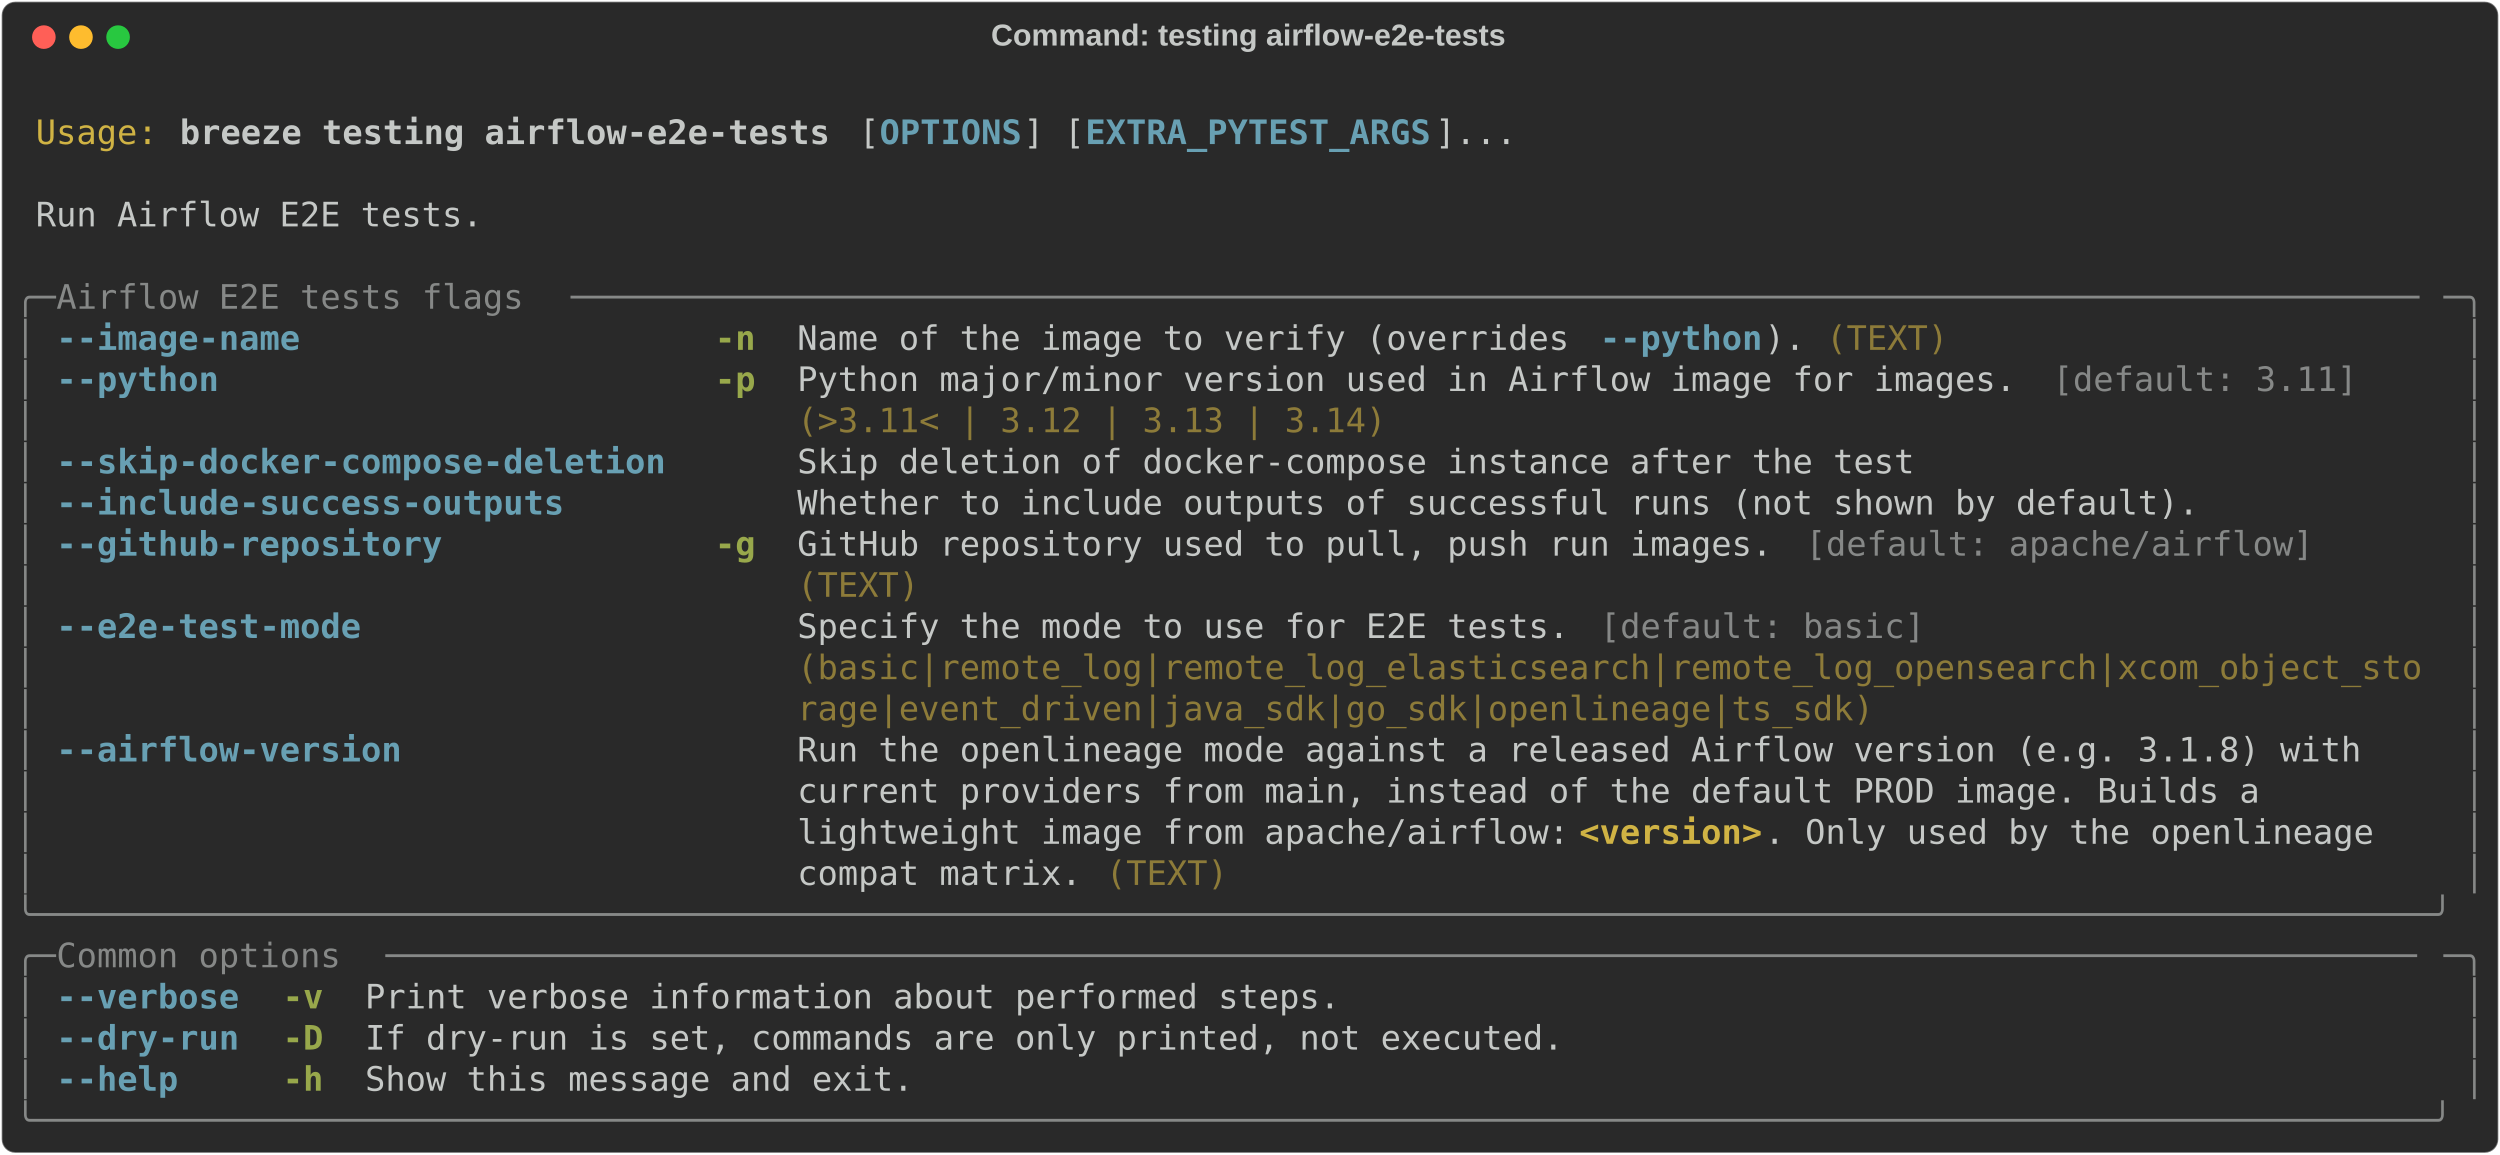
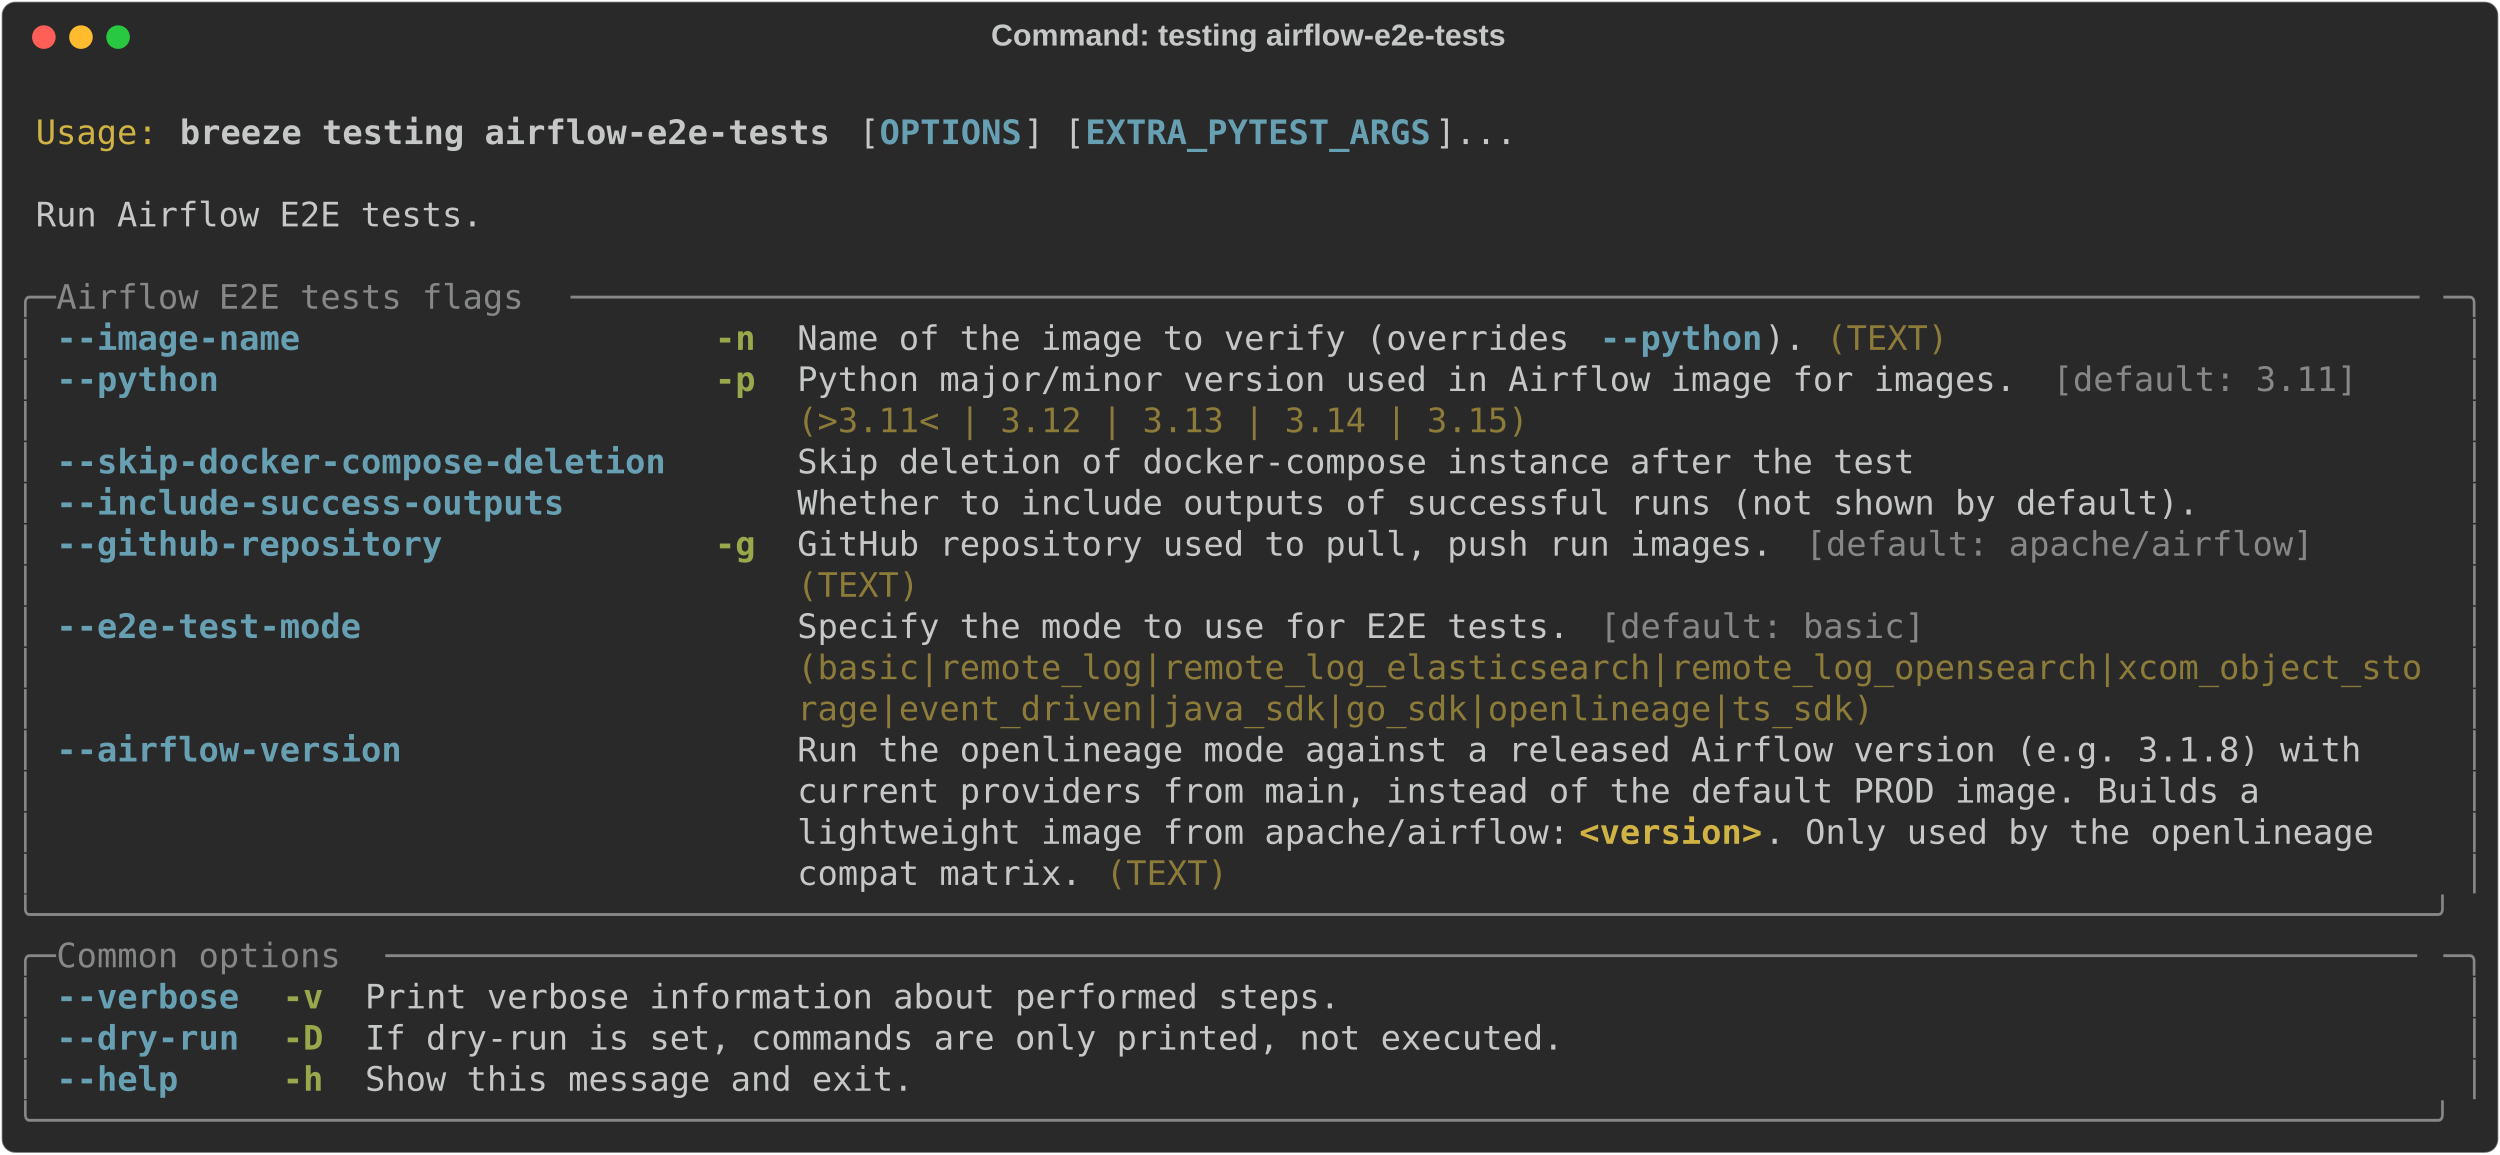
<svg xmlns="http://www.w3.org/2000/svg" class="rich-terminal" viewBox="0 0 1482 684.4">
  <style>

    @font-face {
        font-family: "Fira Code";
        src: local("FiraCode-Regular"),
                url("https://cdnjs.cloudflare.com/ajax/libs/firacode/6.2.0/woff2/FiraCode-Regular.woff2") format("woff2"),
                url("https://cdnjs.cloudflare.com/ajax/libs/firacode/6.2.0/woff/FiraCode-Regular.woff") format("woff");
        font-style: normal;
        font-weight: 400;
    }
    @font-face {
        font-family: "Fira Code";
        src: local("FiraCode-Bold"),
                url("https://cdnjs.cloudflare.com/ajax/libs/firacode/6.2.0/woff2/FiraCode-Bold.woff2") format("woff2"),
                url("https://cdnjs.cloudflare.com/ajax/libs/firacode/6.2.0/woff/FiraCode-Bold.woff") format("woff");
        font-style: bold;
        font-weight: 700;
    }

    .breeze-testing-airflow-e2e-tests-matrix {
        font-family: Fira Code, monospace;
        font-size: 20px;
        line-height: 24.4px;
        font-variant-east-asian: full-width;
    }

    .breeze-testing-airflow-e2e-tests-title {
        font-size: 18px;
        font-weight: bold;
        font-family: arial;
    }

    .breeze-testing-airflow-e2e-tests-r1 { fill: #c5c8c6 }
.breeze-testing-airflow-e2e-tests-r2 { fill: #d0b344 }
.breeze-testing-airflow-e2e-tests-r3 { fill: #c5c8c6;font-weight: bold }
.breeze-testing-airflow-e2e-tests-r4 { fill: #68a0b3;font-weight: bold }
.breeze-testing-airflow-e2e-tests-r5 { fill: #868887 }
.breeze-testing-airflow-e2e-tests-r6 { fill: #98a84b;font-weight: bold }
.breeze-testing-airflow-e2e-tests-r7 { fill: #8d7b39 }
.breeze-testing-airflow-e2e-tests-r8 { fill: #d0b344;font-weight: bold }
    </style>
  <defs>
    <clipPath id="breeze-testing-airflow-e2e-tests-clip-terminal">
      <rect x="0" y="0" width="1463.0" height="633.4" />
    </clipPath>
    <clipPath id="breeze-testing-airflow-e2e-tests-line-0">
      <rect x="0" y="1.5" width="1464" height="24.65" />
    </clipPath>
    <clipPath id="breeze-testing-airflow-e2e-tests-line-1">
      <rect x="0" y="25.9" width="1464" height="24.65" />
    </clipPath>
    <clipPath id="breeze-testing-airflow-e2e-tests-line-2">
      <rect x="0" y="50.3" width="1464" height="24.65" />
    </clipPath>
    <clipPath id="breeze-testing-airflow-e2e-tests-line-3">
      <rect x="0" y="74.7" width="1464" height="24.65" />
    </clipPath>
    <clipPath id="breeze-testing-airflow-e2e-tests-line-4">
      <rect x="0" y="99.1" width="1464" height="24.65" />
    </clipPath>
    <clipPath id="breeze-testing-airflow-e2e-tests-line-5">
      <rect x="0" y="123.5" width="1464" height="24.65" />
    </clipPath>
    <clipPath id="breeze-testing-airflow-e2e-tests-line-6">
      <rect x="0" y="147.9" width="1464" height="24.65" />
    </clipPath>
    <clipPath id="breeze-testing-airflow-e2e-tests-line-7">
      <rect x="0" y="172.3" width="1464" height="24.65" />
    </clipPath>
    <clipPath id="breeze-testing-airflow-e2e-tests-line-8">
      <rect x="0" y="196.7" width="1464" height="24.65" />
    </clipPath>
    <clipPath id="breeze-testing-airflow-e2e-tests-line-9">
      <rect x="0" y="221.1" width="1464" height="24.65" />
    </clipPath>
    <clipPath id="breeze-testing-airflow-e2e-tests-line-10">
      <rect x="0" y="245.5" width="1464" height="24.65" />
    </clipPath>
    <clipPath id="breeze-testing-airflow-e2e-tests-line-11">
      <rect x="0" y="269.9" width="1464" height="24.65" />
    </clipPath>
    <clipPath id="breeze-testing-airflow-e2e-tests-line-12">
      <rect x="0" y="294.3" width="1464" height="24.65" />
    </clipPath>
    <clipPath id="breeze-testing-airflow-e2e-tests-line-13">
      <rect x="0" y="318.7" width="1464" height="24.65" />
    </clipPath>
    <clipPath id="breeze-testing-airflow-e2e-tests-line-14">
      <rect x="0" y="343.1" width="1464" height="24.65" />
    </clipPath>
    <clipPath id="breeze-testing-airflow-e2e-tests-line-15">
      <rect x="0" y="367.5" width="1464" height="24.65" />
    </clipPath>
    <clipPath id="breeze-testing-airflow-e2e-tests-line-16">
      <rect x="0" y="391.9" width="1464" height="24.65" />
    </clipPath>
    <clipPath id="breeze-testing-airflow-e2e-tests-line-17">
      <rect x="0" y="416.3" width="1464" height="24.65" />
    </clipPath>
    <clipPath id="breeze-testing-airflow-e2e-tests-line-18">
      <rect x="0" y="440.7" width="1464" height="24.65" />
    </clipPath>
    <clipPath id="breeze-testing-airflow-e2e-tests-line-19">
      <rect x="0" y="465.1" width="1464" height="24.65" />
    </clipPath>
    <clipPath id="breeze-testing-airflow-e2e-tests-line-20">
      <rect x="0" y="489.5" width="1464" height="24.65" />
    </clipPath>
    <clipPath id="breeze-testing-airflow-e2e-tests-line-21">
      <rect x="0" y="513.9" width="1464" height="24.65" />
    </clipPath>
    <clipPath id="breeze-testing-airflow-e2e-tests-line-22">
      <rect x="0" y="538.3" width="1464" height="24.65" />
    </clipPath>
    <clipPath id="breeze-testing-airflow-e2e-tests-line-23">
      <rect x="0" y="562.7" width="1464" height="24.65" />
    </clipPath>
    <clipPath id="breeze-testing-airflow-e2e-tests-line-24">
      <rect x="0" y="587.1" width="1464" height="24.65" />
    </clipPath>
  </defs>
  <rect fill="#292929" stroke="rgba(255,255,255,0.35)" stroke-width="1" x="1" y="1" width="1480" height="682.4" rx="8" />
  <text class="breeze-testing-airflow-e2e-tests-title" fill="#c5c8c6" text-anchor="middle" x="740" y="27">Command: testing airflow-e2e-tests</text>
  <g transform="translate(26,22)">
    <circle cx="0" cy="0" r="7" fill="#ff5f57" />
    <circle cx="22" cy="0" r="7" fill="#febc2e" />
    <circle cx="44" cy="0" r="7" fill="#28c840" />
  </g>
  <g transform="translate(9, 41)" clip-path="url(#breeze-testing-airflow-e2e-tests-clip-terminal)">
    <g class="breeze-testing-airflow-e2e-tests-matrix">
      <text class="breeze-testing-airflow-e2e-tests-r1" x="1464" y="20" textLength="12.2" clip-path="url(#breeze-testing-airflow-e2e-tests-line-0)">
</text>
      <text class="breeze-testing-airflow-e2e-tests-r2" x="12.2" y="44.4" textLength="73.2" clip-path="url(#breeze-testing-airflow-e2e-tests-line-1)">Usage:</text>
      <text class="breeze-testing-airflow-e2e-tests-r3" x="97.6" y="44.4" textLength="390.4" clip-path="url(#breeze-testing-airflow-e2e-tests-line-1)">breeze testing airflow-e2e-tests</text>
      <text class="breeze-testing-airflow-e2e-tests-r1" x="500.2" y="44.4" textLength="12.2" clip-path="url(#breeze-testing-airflow-e2e-tests-line-1)">[</text>
      <text class="breeze-testing-airflow-e2e-tests-r4" x="512.4" y="44.4" textLength="85.4" clip-path="url(#breeze-testing-airflow-e2e-tests-line-1)">OPTIONS</text>
      <text class="breeze-testing-airflow-e2e-tests-r1" x="597.8" y="44.4" textLength="36.6" clip-path="url(#breeze-testing-airflow-e2e-tests-line-1)">] [</text>
      <text class="breeze-testing-airflow-e2e-tests-r4" x="634.4" y="44.4" textLength="207.4" clip-path="url(#breeze-testing-airflow-e2e-tests-line-1)">EXTRA_PYTEST_ARGS</text>
      <text class="breeze-testing-airflow-e2e-tests-r1" x="841.8" y="44.4" textLength="48.8" clip-path="url(#breeze-testing-airflow-e2e-tests-line-1)">]...</text>
      <text class="breeze-testing-airflow-e2e-tests-r1" x="1464" y="44.4" textLength="12.2" clip-path="url(#breeze-testing-airflow-e2e-tests-line-1)">
</text>
      <text class="breeze-testing-airflow-e2e-tests-r1" x="1464" y="68.8" textLength="12.2" clip-path="url(#breeze-testing-airflow-e2e-tests-line-2)">
</text>
      <text class="breeze-testing-airflow-e2e-tests-r1" x="12.2" y="93.2" textLength="268.4" clip-path="url(#breeze-testing-airflow-e2e-tests-line-3)">Run Airflow E2E tests.</text>
      <text class="breeze-testing-airflow-e2e-tests-r1" x="1464" y="93.2" textLength="12.2" clip-path="url(#breeze-testing-airflow-e2e-tests-line-3)">
</text>
      <text class="breeze-testing-airflow-e2e-tests-r1" x="1464" y="117.6" textLength="12.2" clip-path="url(#breeze-testing-airflow-e2e-tests-line-4)">
</text>
      <text class="breeze-testing-airflow-e2e-tests-r5" x="0" y="142" textLength="24.4" clip-path="url(#breeze-testing-airflow-e2e-tests-line-5)">╭─</text>
      <text class="breeze-testing-airflow-e2e-tests-r5" x="24.4" y="142" textLength="305" clip-path="url(#breeze-testing-airflow-e2e-tests-line-5)"> Airflow E2E tests flags </text>
      <text class="breeze-testing-airflow-e2e-tests-r5" x="329.4" y="142" textLength="1110.2" clip-path="url(#breeze-testing-airflow-e2e-tests-line-5)">───────────────────────────────────────────────────────────────────────────────────────────</text>
      <text class="breeze-testing-airflow-e2e-tests-r5" x="1439.6" y="142" textLength="24.4" clip-path="url(#breeze-testing-airflow-e2e-tests-line-5)">─╮</text>
      <text class="breeze-testing-airflow-e2e-tests-r1" x="1464" y="142" textLength="12.2" clip-path="url(#breeze-testing-airflow-e2e-tests-line-5)">
</text>
      <text class="breeze-testing-airflow-e2e-tests-r5" x="0" y="166.4" textLength="12.2" clip-path="url(#breeze-testing-airflow-e2e-tests-line-6)">│</text>
      <text class="breeze-testing-airflow-e2e-tests-r4" x="24.4" y="166.4" textLength="366" clip-path="url(#breeze-testing-airflow-e2e-tests-line-6)">--image-name                  </text>
      <text class="breeze-testing-airflow-e2e-tests-r6" x="414.8" y="166.4" textLength="24.4" clip-path="url(#breeze-testing-airflow-e2e-tests-line-6)">-n</text>
      <text class="breeze-testing-airflow-e2e-tests-r1" x="463.6" y="166.4" textLength="475.8" clip-path="url(#breeze-testing-airflow-e2e-tests-line-6)">Name of the image to verify (overrides </text>
      <text class="breeze-testing-airflow-e2e-tests-r4" x="939.4" y="166.4" textLength="97.6" clip-path="url(#breeze-testing-airflow-e2e-tests-line-6)">--python</text>
      <text class="breeze-testing-airflow-e2e-tests-r1" x="1037" y="166.4" textLength="36.6" clip-path="url(#breeze-testing-airflow-e2e-tests-line-6)">). </text>
      <text class="breeze-testing-airflow-e2e-tests-r7" x="1073.6" y="166.4" textLength="73.2" clip-path="url(#breeze-testing-airflow-e2e-tests-line-6)">(TEXT)</text>
      <text class="breeze-testing-airflow-e2e-tests-r5" x="1451.8" y="166.4" textLength="12.2" clip-path="url(#breeze-testing-airflow-e2e-tests-line-6)">│</text>
      <text class="breeze-testing-airflow-e2e-tests-r1" x="1464" y="166.4" textLength="12.2" clip-path="url(#breeze-testing-airflow-e2e-tests-line-6)">
</text>
      <text class="breeze-testing-airflow-e2e-tests-r5" x="0" y="190.8" textLength="12.2" clip-path="url(#breeze-testing-airflow-e2e-tests-line-7)">│</text>
      <text class="breeze-testing-airflow-e2e-tests-r4" x="24.4" y="190.8" textLength="366" clip-path="url(#breeze-testing-airflow-e2e-tests-line-7)">--python                      </text>
      <text class="breeze-testing-airflow-e2e-tests-r6" x="414.8" y="190.8" textLength="24.4" clip-path="url(#breeze-testing-airflow-e2e-tests-line-7)">-p</text>
      <text class="breeze-testing-airflow-e2e-tests-r1" x="463.6" y="190.8" textLength="744.2" clip-path="url(#breeze-testing-airflow-e2e-tests-line-7)">Python major/minor version used in Airflow image for images. </text>
      <text class="breeze-testing-airflow-e2e-tests-r5" x="1207.8" y="190.8" textLength="183" clip-path="url(#breeze-testing-airflow-e2e-tests-line-7)">[default: 3.11]</text>
      <text class="breeze-testing-airflow-e2e-tests-r5" x="1451.8" y="190.8" textLength="12.2" clip-path="url(#breeze-testing-airflow-e2e-tests-line-7)">│</text>
      <text class="breeze-testing-airflow-e2e-tests-r1" x="1464" y="190.8" textLength="12.2" clip-path="url(#breeze-testing-airflow-e2e-tests-line-7)">
</text>
      <text class="breeze-testing-airflow-e2e-tests-r5" x="0" y="215.2" textLength="12.2" clip-path="url(#breeze-testing-airflow-e2e-tests-line-8)">│</text>
-       <text class="breeze-testing-airflow-e2e-tests-r7" x="463.6" y="215.2" textLength="353.8" clip-path="url(#breeze-testing-airflow-e2e-tests-line-8)">(&gt;3.11&lt; | 3.12 | 3.13 | 3.14)</text>
+       <text class="breeze-testing-airflow-e2e-tests-r7" x="463.6" y="215.2" textLength="439.2" clip-path="url(#breeze-testing-airflow-e2e-tests-line-8)">(&gt;3.11&lt; | 3.12 | 3.13 | 3.14 | 3.15)</text>
      <text class="breeze-testing-airflow-e2e-tests-r5" x="1451.8" y="215.2" textLength="12.2" clip-path="url(#breeze-testing-airflow-e2e-tests-line-8)">│</text>
      <text class="breeze-testing-airflow-e2e-tests-r1" x="1464" y="215.2" textLength="12.2" clip-path="url(#breeze-testing-airflow-e2e-tests-line-8)">
</text>
      <text class="breeze-testing-airflow-e2e-tests-r5" x="0" y="239.6" textLength="12.2" clip-path="url(#breeze-testing-airflow-e2e-tests-line-9)">│</text>
      <text class="breeze-testing-airflow-e2e-tests-r4" x="24.4" y="239.6" textLength="366" clip-path="url(#breeze-testing-airflow-e2e-tests-line-9)">--skip-docker-compose-deletion</text>
      <text class="breeze-testing-airflow-e2e-tests-r1" x="463.6" y="239.6" textLength="671" clip-path="url(#breeze-testing-airflow-e2e-tests-line-9)">Skip deletion of docker-compose instance after the test</text>
      <text class="breeze-testing-airflow-e2e-tests-r5" x="1451.8" y="239.6" textLength="12.2" clip-path="url(#breeze-testing-airflow-e2e-tests-line-9)">│</text>
      <text class="breeze-testing-airflow-e2e-tests-r1" x="1464" y="239.6" textLength="12.2" clip-path="url(#breeze-testing-airflow-e2e-tests-line-9)">
</text>
      <text class="breeze-testing-airflow-e2e-tests-r5" x="0" y="264" textLength="12.2" clip-path="url(#breeze-testing-airflow-e2e-tests-line-10)">│</text>
      <text class="breeze-testing-airflow-e2e-tests-r4" x="24.4" y="264" textLength="366" clip-path="url(#breeze-testing-airflow-e2e-tests-line-10)">--include-success-outputs     </text>
      <text class="breeze-testing-airflow-e2e-tests-r1" x="463.6" y="264" textLength="841.8" clip-path="url(#breeze-testing-airflow-e2e-tests-line-10)">Whether to include outputs of successful runs (not shown by default).</text>
      <text class="breeze-testing-airflow-e2e-tests-r5" x="1451.8" y="264" textLength="12.2" clip-path="url(#breeze-testing-airflow-e2e-tests-line-10)">│</text>
      <text class="breeze-testing-airflow-e2e-tests-r1" x="1464" y="264" textLength="12.2" clip-path="url(#breeze-testing-airflow-e2e-tests-line-10)">
</text>
      <text class="breeze-testing-airflow-e2e-tests-r5" x="0" y="288.4" textLength="12.2" clip-path="url(#breeze-testing-airflow-e2e-tests-line-11)">│</text>
      <text class="breeze-testing-airflow-e2e-tests-r4" x="24.4" y="288.4" textLength="366" clip-path="url(#breeze-testing-airflow-e2e-tests-line-11)">--github-repository           </text>
      <text class="breeze-testing-airflow-e2e-tests-r6" x="414.8" y="288.4" textLength="24.4" clip-path="url(#breeze-testing-airflow-e2e-tests-line-11)">-g</text>
      <text class="breeze-testing-airflow-e2e-tests-r1" x="463.6" y="288.4" textLength="597.8" clip-path="url(#breeze-testing-airflow-e2e-tests-line-11)">GitHub repository used to pull, push run images. </text>
      <text class="breeze-testing-airflow-e2e-tests-r5" x="1061.4" y="288.4" textLength="305" clip-path="url(#breeze-testing-airflow-e2e-tests-line-11)">[default: apache/airflow]</text>
      <text class="breeze-testing-airflow-e2e-tests-r5" x="1451.8" y="288.4" textLength="12.2" clip-path="url(#breeze-testing-airflow-e2e-tests-line-11)">│</text>
      <text class="breeze-testing-airflow-e2e-tests-r1" x="1464" y="288.4" textLength="12.2" clip-path="url(#breeze-testing-airflow-e2e-tests-line-11)">
</text>
      <text class="breeze-testing-airflow-e2e-tests-r5" x="0" y="312.8" textLength="12.2" clip-path="url(#breeze-testing-airflow-e2e-tests-line-12)">│</text>
      <text class="breeze-testing-airflow-e2e-tests-r7" x="463.6" y="312.8" textLength="73.2" clip-path="url(#breeze-testing-airflow-e2e-tests-line-12)">(TEXT)</text>
      <text class="breeze-testing-airflow-e2e-tests-r5" x="1451.8" y="312.8" textLength="12.2" clip-path="url(#breeze-testing-airflow-e2e-tests-line-12)">│</text>
      <text class="breeze-testing-airflow-e2e-tests-r1" x="1464" y="312.8" textLength="12.2" clip-path="url(#breeze-testing-airflow-e2e-tests-line-12)">
</text>
      <text class="breeze-testing-airflow-e2e-tests-r5" x="0" y="337.2" textLength="12.2" clip-path="url(#breeze-testing-airflow-e2e-tests-line-13)">│</text>
      <text class="breeze-testing-airflow-e2e-tests-r4" x="24.4" y="337.2" textLength="366" clip-path="url(#breeze-testing-airflow-e2e-tests-line-13)">--e2e-test-mode               </text>
      <text class="breeze-testing-airflow-e2e-tests-r1" x="463.6" y="337.2" textLength="475.8" clip-path="url(#breeze-testing-airflow-e2e-tests-line-13)">Specify the mode to use for E2E tests. </text>
      <text class="breeze-testing-airflow-e2e-tests-r5" x="939.4" y="337.2" textLength="195.2" clip-path="url(#breeze-testing-airflow-e2e-tests-line-13)">[default: basic]</text>
      <text class="breeze-testing-airflow-e2e-tests-r5" x="1451.8" y="337.2" textLength="12.2" clip-path="url(#breeze-testing-airflow-e2e-tests-line-13)">│</text>
      <text class="breeze-testing-airflow-e2e-tests-r1" x="1464" y="337.2" textLength="12.2" clip-path="url(#breeze-testing-airflow-e2e-tests-line-13)">
</text>
      <text class="breeze-testing-airflow-e2e-tests-r5" x="0" y="361.6" textLength="12.2" clip-path="url(#breeze-testing-airflow-e2e-tests-line-14)">│</text>
      <text class="breeze-testing-airflow-e2e-tests-r7" x="463.6" y="361.6" textLength="976" clip-path="url(#breeze-testing-airflow-e2e-tests-line-14)">(basic|remote_log|remote_log_elasticsearch|remote_log_opensearch|xcom_object_sto</text>
      <text class="breeze-testing-airflow-e2e-tests-r5" x="1451.8" y="361.6" textLength="12.2" clip-path="url(#breeze-testing-airflow-e2e-tests-line-14)">│</text>
      <text class="breeze-testing-airflow-e2e-tests-r1" x="1464" y="361.6" textLength="12.2" clip-path="url(#breeze-testing-airflow-e2e-tests-line-14)">
</text>
      <text class="breeze-testing-airflow-e2e-tests-r5" x="0" y="386" textLength="12.2" clip-path="url(#breeze-testing-airflow-e2e-tests-line-15)">│</text>
      <text class="breeze-testing-airflow-e2e-tests-r7" x="463.6" y="386" textLength="646.6" clip-path="url(#breeze-testing-airflow-e2e-tests-line-15)">rage|event_driven|java_sdk|go_sdk|openlineage|ts_sdk)</text>
      <text class="breeze-testing-airflow-e2e-tests-r5" x="1451.8" y="386" textLength="12.2" clip-path="url(#breeze-testing-airflow-e2e-tests-line-15)">│</text>
      <text class="breeze-testing-airflow-e2e-tests-r1" x="1464" y="386" textLength="12.2" clip-path="url(#breeze-testing-airflow-e2e-tests-line-15)">
</text>
      <text class="breeze-testing-airflow-e2e-tests-r5" x="0" y="410.4" textLength="12.2" clip-path="url(#breeze-testing-airflow-e2e-tests-line-16)">│</text>
      <text class="breeze-testing-airflow-e2e-tests-r4" x="24.4" y="410.4" textLength="366" clip-path="url(#breeze-testing-airflow-e2e-tests-line-16)">--airflow-version             </text>
      <text class="breeze-testing-airflow-e2e-tests-r1" x="463.6" y="410.4" textLength="976" clip-path="url(#breeze-testing-airflow-e2e-tests-line-16)">Run the openlineage mode against a released Airflow version (e.g. 3.1.8) with   </text>
      <text class="breeze-testing-airflow-e2e-tests-r5" x="1451.8" y="410.4" textLength="12.2" clip-path="url(#breeze-testing-airflow-e2e-tests-line-16)">│</text>
      <text class="breeze-testing-airflow-e2e-tests-r1" x="1464" y="410.4" textLength="12.2" clip-path="url(#breeze-testing-airflow-e2e-tests-line-16)">
</text>
      <text class="breeze-testing-airflow-e2e-tests-r5" x="0" y="434.8" textLength="12.2" clip-path="url(#breeze-testing-airflow-e2e-tests-line-17)">│</text>
      <text class="breeze-testing-airflow-e2e-tests-r1" x="463.6" y="434.8" textLength="976" clip-path="url(#breeze-testing-airflow-e2e-tests-line-17)">current providers from main, instead of the default PROD image. Builds a        </text>
      <text class="breeze-testing-airflow-e2e-tests-r5" x="1451.8" y="434.8" textLength="12.2" clip-path="url(#breeze-testing-airflow-e2e-tests-line-17)">│</text>
      <text class="breeze-testing-airflow-e2e-tests-r1" x="1464" y="434.8" textLength="12.2" clip-path="url(#breeze-testing-airflow-e2e-tests-line-17)">
</text>
      <text class="breeze-testing-airflow-e2e-tests-r5" x="0" y="459.2" textLength="12.2" clip-path="url(#breeze-testing-airflow-e2e-tests-line-18)">│</text>
      <text class="breeze-testing-airflow-e2e-tests-r1" x="463.6" y="459.2" textLength="463.6" clip-path="url(#breeze-testing-airflow-e2e-tests-line-18)">lightweight image from apache/airflow:</text>
      <text class="breeze-testing-airflow-e2e-tests-r8" x="927.2" y="459.2" textLength="109.8" clip-path="url(#breeze-testing-airflow-e2e-tests-line-18)">&lt;version&gt;</text>
      <text class="breeze-testing-airflow-e2e-tests-r1" x="1037" y="459.2" textLength="402.6" clip-path="url(#breeze-testing-airflow-e2e-tests-line-18)">. Only used by the openlineage   </text>
      <text class="breeze-testing-airflow-e2e-tests-r5" x="1451.8" y="459.2" textLength="12.2" clip-path="url(#breeze-testing-airflow-e2e-tests-line-18)">│</text>
      <text class="breeze-testing-airflow-e2e-tests-r1" x="1464" y="459.2" textLength="12.2" clip-path="url(#breeze-testing-airflow-e2e-tests-line-18)">
</text>
      <text class="breeze-testing-airflow-e2e-tests-r5" x="0" y="483.6" textLength="12.2" clip-path="url(#breeze-testing-airflow-e2e-tests-line-19)">│</text>
      <text class="breeze-testing-airflow-e2e-tests-r1" x="463.6" y="483.6" textLength="183" clip-path="url(#breeze-testing-airflow-e2e-tests-line-19)">compat matrix. </text>
      <text class="breeze-testing-airflow-e2e-tests-r7" x="646.6" y="483.6" textLength="73.2" clip-path="url(#breeze-testing-airflow-e2e-tests-line-19)">(TEXT)</text>
      <text class="breeze-testing-airflow-e2e-tests-r5" x="1451.8" y="483.6" textLength="12.2" clip-path="url(#breeze-testing-airflow-e2e-tests-line-19)">│</text>
      <text class="breeze-testing-airflow-e2e-tests-r1" x="1464" y="483.6" textLength="12.2" clip-path="url(#breeze-testing-airflow-e2e-tests-line-19)">
</text>
      <text class="breeze-testing-airflow-e2e-tests-r5" x="0" y="508" textLength="1464" clip-path="url(#breeze-testing-airflow-e2e-tests-line-20)">╰──────────────────────────────────────────────────────────────────────────────────────────────────────────────────────╯</text>
      <text class="breeze-testing-airflow-e2e-tests-r1" x="1464" y="508" textLength="12.2" clip-path="url(#breeze-testing-airflow-e2e-tests-line-20)">
</text>
      <text class="breeze-testing-airflow-e2e-tests-r5" x="0" y="532.4" textLength="24.4" clip-path="url(#breeze-testing-airflow-e2e-tests-line-21)">╭─</text>
      <text class="breeze-testing-airflow-e2e-tests-r5" x="24.4" y="532.4" textLength="195.2" clip-path="url(#breeze-testing-airflow-e2e-tests-line-21)"> Common options </text>
      <text class="breeze-testing-airflow-e2e-tests-r5" x="219.6" y="532.4" textLength="1220" clip-path="url(#breeze-testing-airflow-e2e-tests-line-21)">────────────────────────────────────────────────────────────────────────────────────────────────────</text>
      <text class="breeze-testing-airflow-e2e-tests-r5" x="1439.6" y="532.4" textLength="24.4" clip-path="url(#breeze-testing-airflow-e2e-tests-line-21)">─╮</text>
      <text class="breeze-testing-airflow-e2e-tests-r1" x="1464" y="532.4" textLength="12.2" clip-path="url(#breeze-testing-airflow-e2e-tests-line-21)">
</text>
      <text class="breeze-testing-airflow-e2e-tests-r5" x="0" y="556.8" textLength="12.2" clip-path="url(#breeze-testing-airflow-e2e-tests-line-22)">│</text>
      <text class="breeze-testing-airflow-e2e-tests-r4" x="24.4" y="556.8" textLength="109.8" clip-path="url(#breeze-testing-airflow-e2e-tests-line-22)">--verbose</text>
      <text class="breeze-testing-airflow-e2e-tests-r6" x="158.6" y="556.8" textLength="24.4" clip-path="url(#breeze-testing-airflow-e2e-tests-line-22)">-v</text>
      <text class="breeze-testing-airflow-e2e-tests-r1" x="207.4" y="556.8" textLength="585.6" clip-path="url(#breeze-testing-airflow-e2e-tests-line-22)">Print verbose information about performed steps.</text>
      <text class="breeze-testing-airflow-e2e-tests-r5" x="1451.8" y="556.8" textLength="12.2" clip-path="url(#breeze-testing-airflow-e2e-tests-line-22)">│</text>
      <text class="breeze-testing-airflow-e2e-tests-r1" x="1464" y="556.8" textLength="12.2" clip-path="url(#breeze-testing-airflow-e2e-tests-line-22)">
</text>
      <text class="breeze-testing-airflow-e2e-tests-r5" x="0" y="581.2" textLength="12.2" clip-path="url(#breeze-testing-airflow-e2e-tests-line-23)">│</text>
      <text class="breeze-testing-airflow-e2e-tests-r4" x="24.4" y="581.2" textLength="109.8" clip-path="url(#breeze-testing-airflow-e2e-tests-line-23)">--dry-run</text>
      <text class="breeze-testing-airflow-e2e-tests-r6" x="158.6" y="581.2" textLength="24.4" clip-path="url(#breeze-testing-airflow-e2e-tests-line-23)">-D</text>
      <text class="breeze-testing-airflow-e2e-tests-r1" x="207.4" y="581.2" textLength="719.8" clip-path="url(#breeze-testing-airflow-e2e-tests-line-23)">If dry-run is set, commands are only printed, not executed.</text>
      <text class="breeze-testing-airflow-e2e-tests-r5" x="1451.8" y="581.2" textLength="12.2" clip-path="url(#breeze-testing-airflow-e2e-tests-line-23)">│</text>
      <text class="breeze-testing-airflow-e2e-tests-r1" x="1464" y="581.2" textLength="12.2" clip-path="url(#breeze-testing-airflow-e2e-tests-line-23)">
</text>
      <text class="breeze-testing-airflow-e2e-tests-r5" x="0" y="605.6" textLength="12.2" clip-path="url(#breeze-testing-airflow-e2e-tests-line-24)">│</text>
      <text class="breeze-testing-airflow-e2e-tests-r4" x="24.4" y="605.6" textLength="109.8" clip-path="url(#breeze-testing-airflow-e2e-tests-line-24)">--help   </text>
      <text class="breeze-testing-airflow-e2e-tests-r6" x="158.6" y="605.6" textLength="24.4" clip-path="url(#breeze-testing-airflow-e2e-tests-line-24)">-h</text>
      <text class="breeze-testing-airflow-e2e-tests-r1" x="207.4" y="605.6" textLength="329.4" clip-path="url(#breeze-testing-airflow-e2e-tests-line-24)">Show this message and exit.</text>
      <text class="breeze-testing-airflow-e2e-tests-r5" x="1451.8" y="605.6" textLength="12.2" clip-path="url(#breeze-testing-airflow-e2e-tests-line-24)">│</text>
      <text class="breeze-testing-airflow-e2e-tests-r1" x="1464" y="605.6" textLength="12.2" clip-path="url(#breeze-testing-airflow-e2e-tests-line-24)">
</text>
      <text class="breeze-testing-airflow-e2e-tests-r5" x="0" y="630" textLength="1464" clip-path="url(#breeze-testing-airflow-e2e-tests-line-25)">╰──────────────────────────────────────────────────────────────────────────────────────────────────────────────────────╯</text>
      <text class="breeze-testing-airflow-e2e-tests-r1" x="1464" y="630" textLength="12.2" clip-path="url(#breeze-testing-airflow-e2e-tests-line-25)">
</text>
    </g>
  </g>
</svg>
